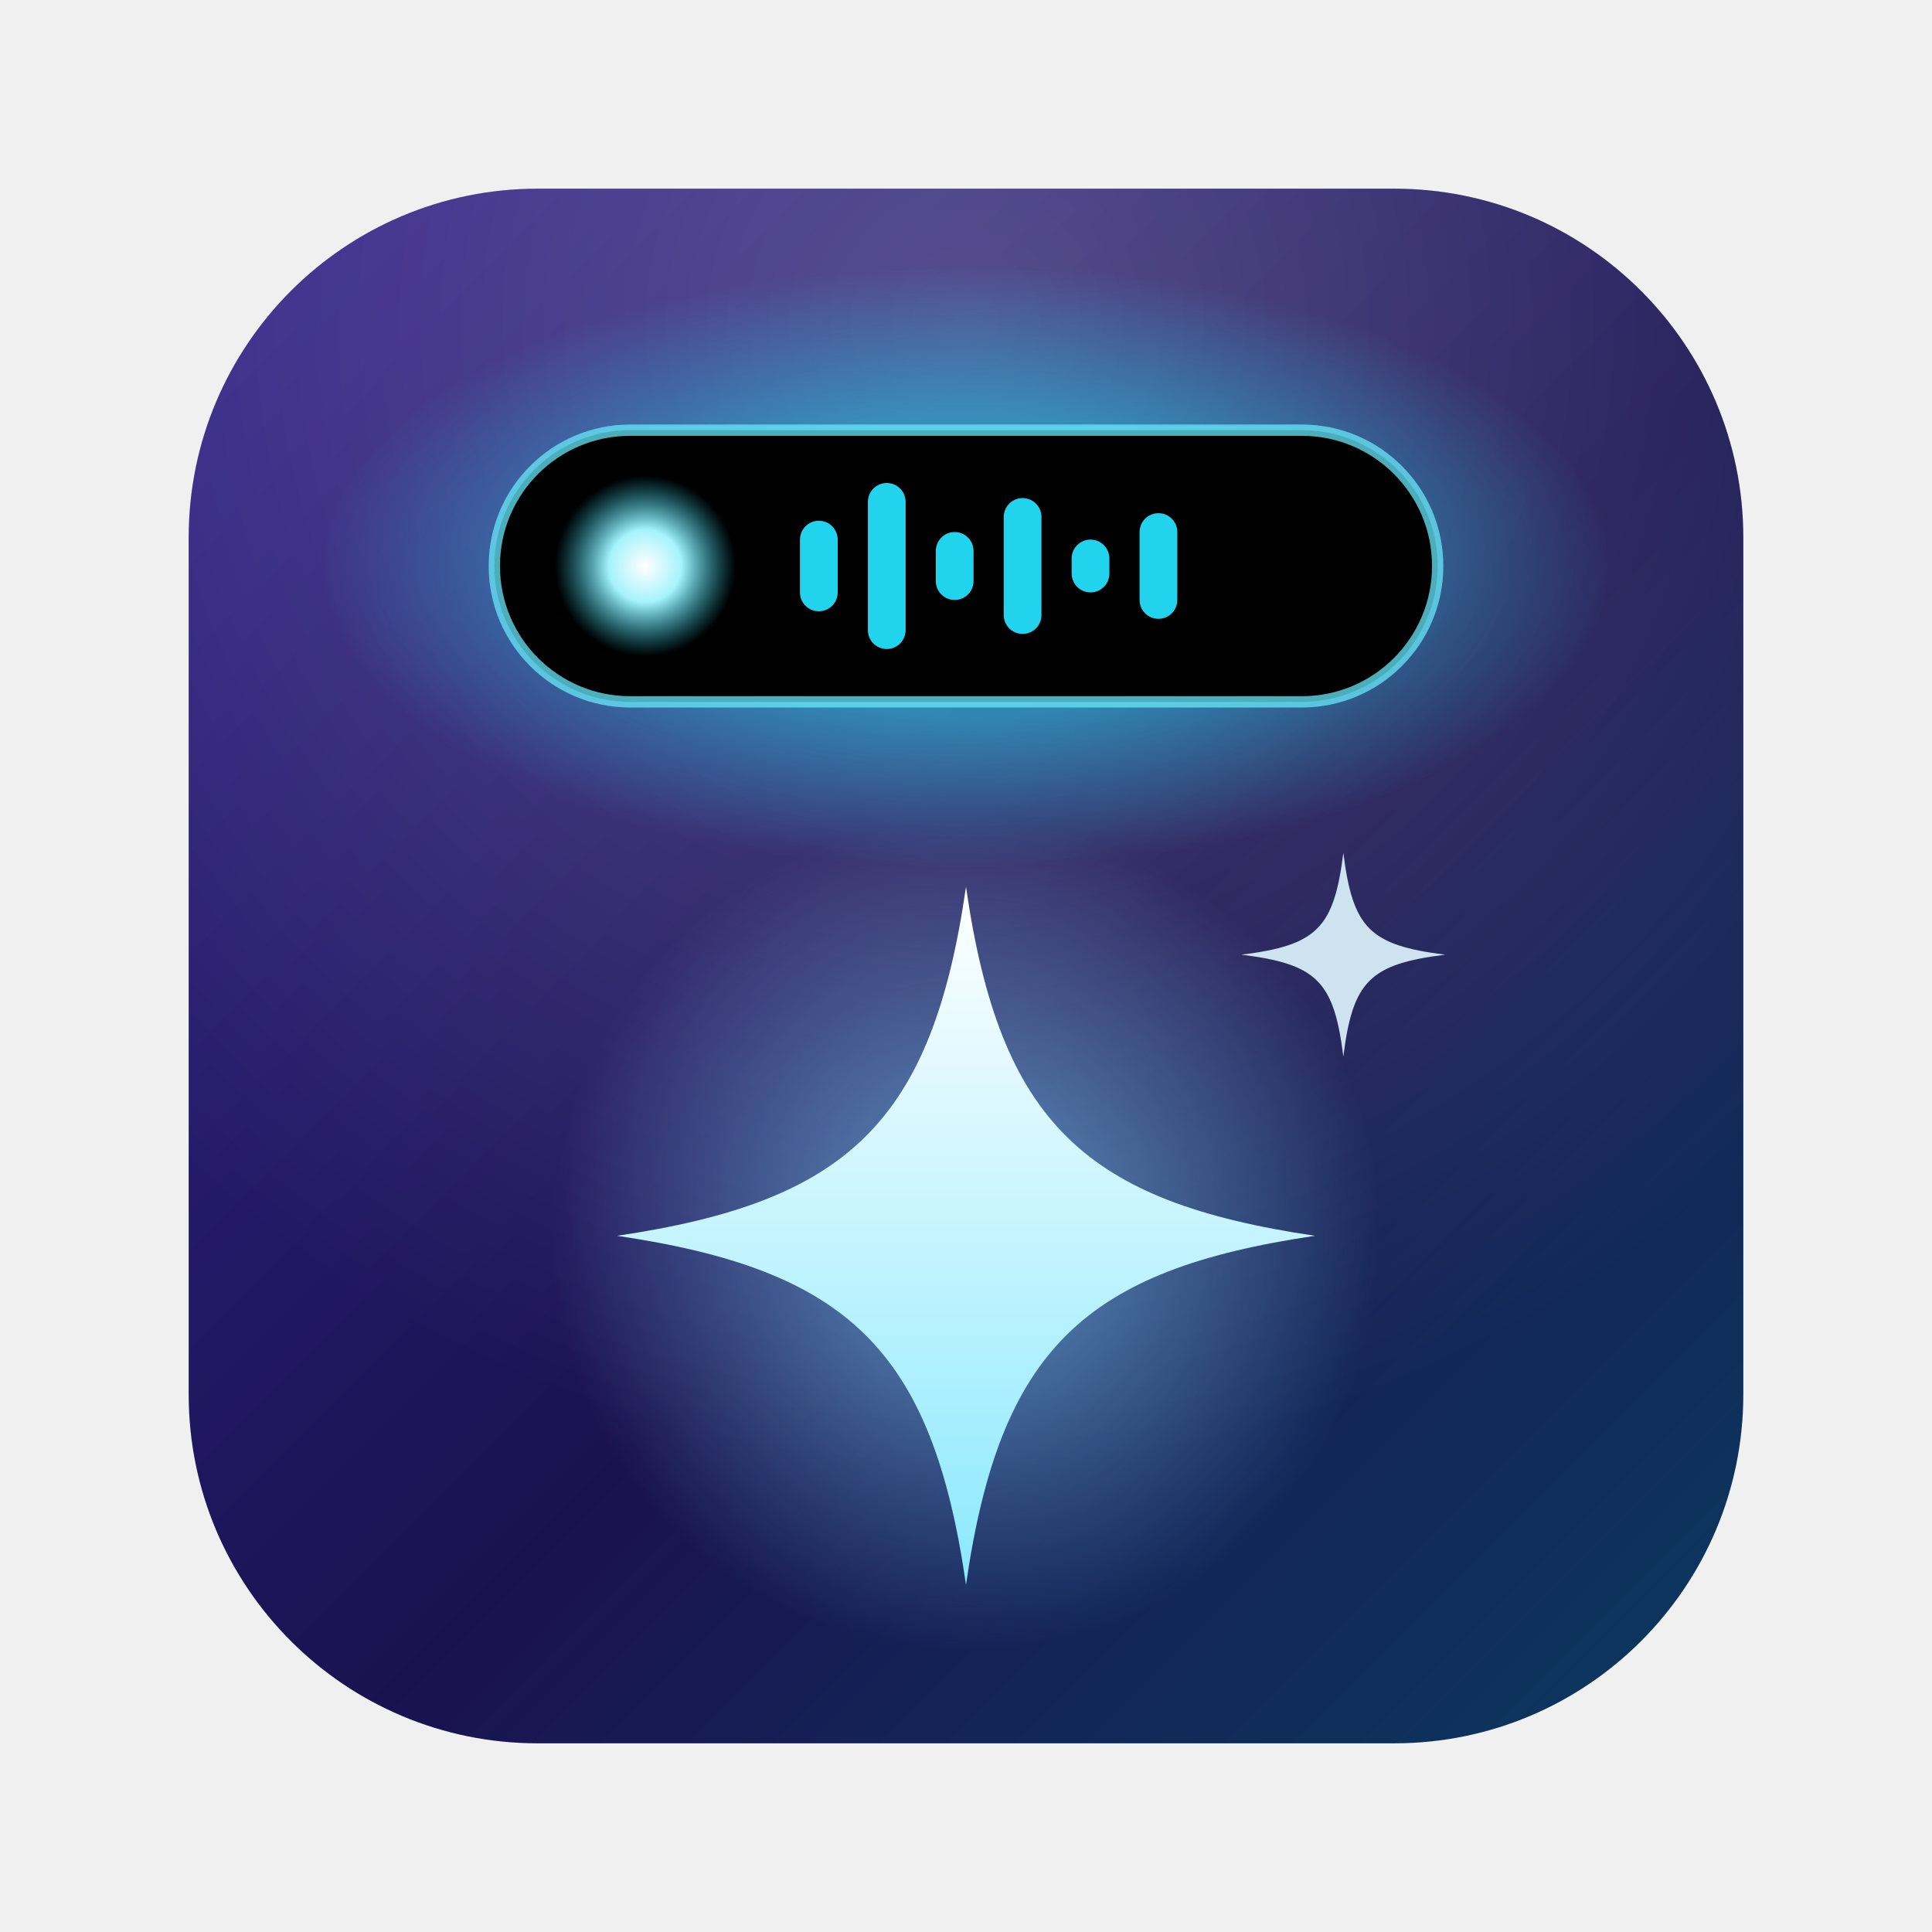
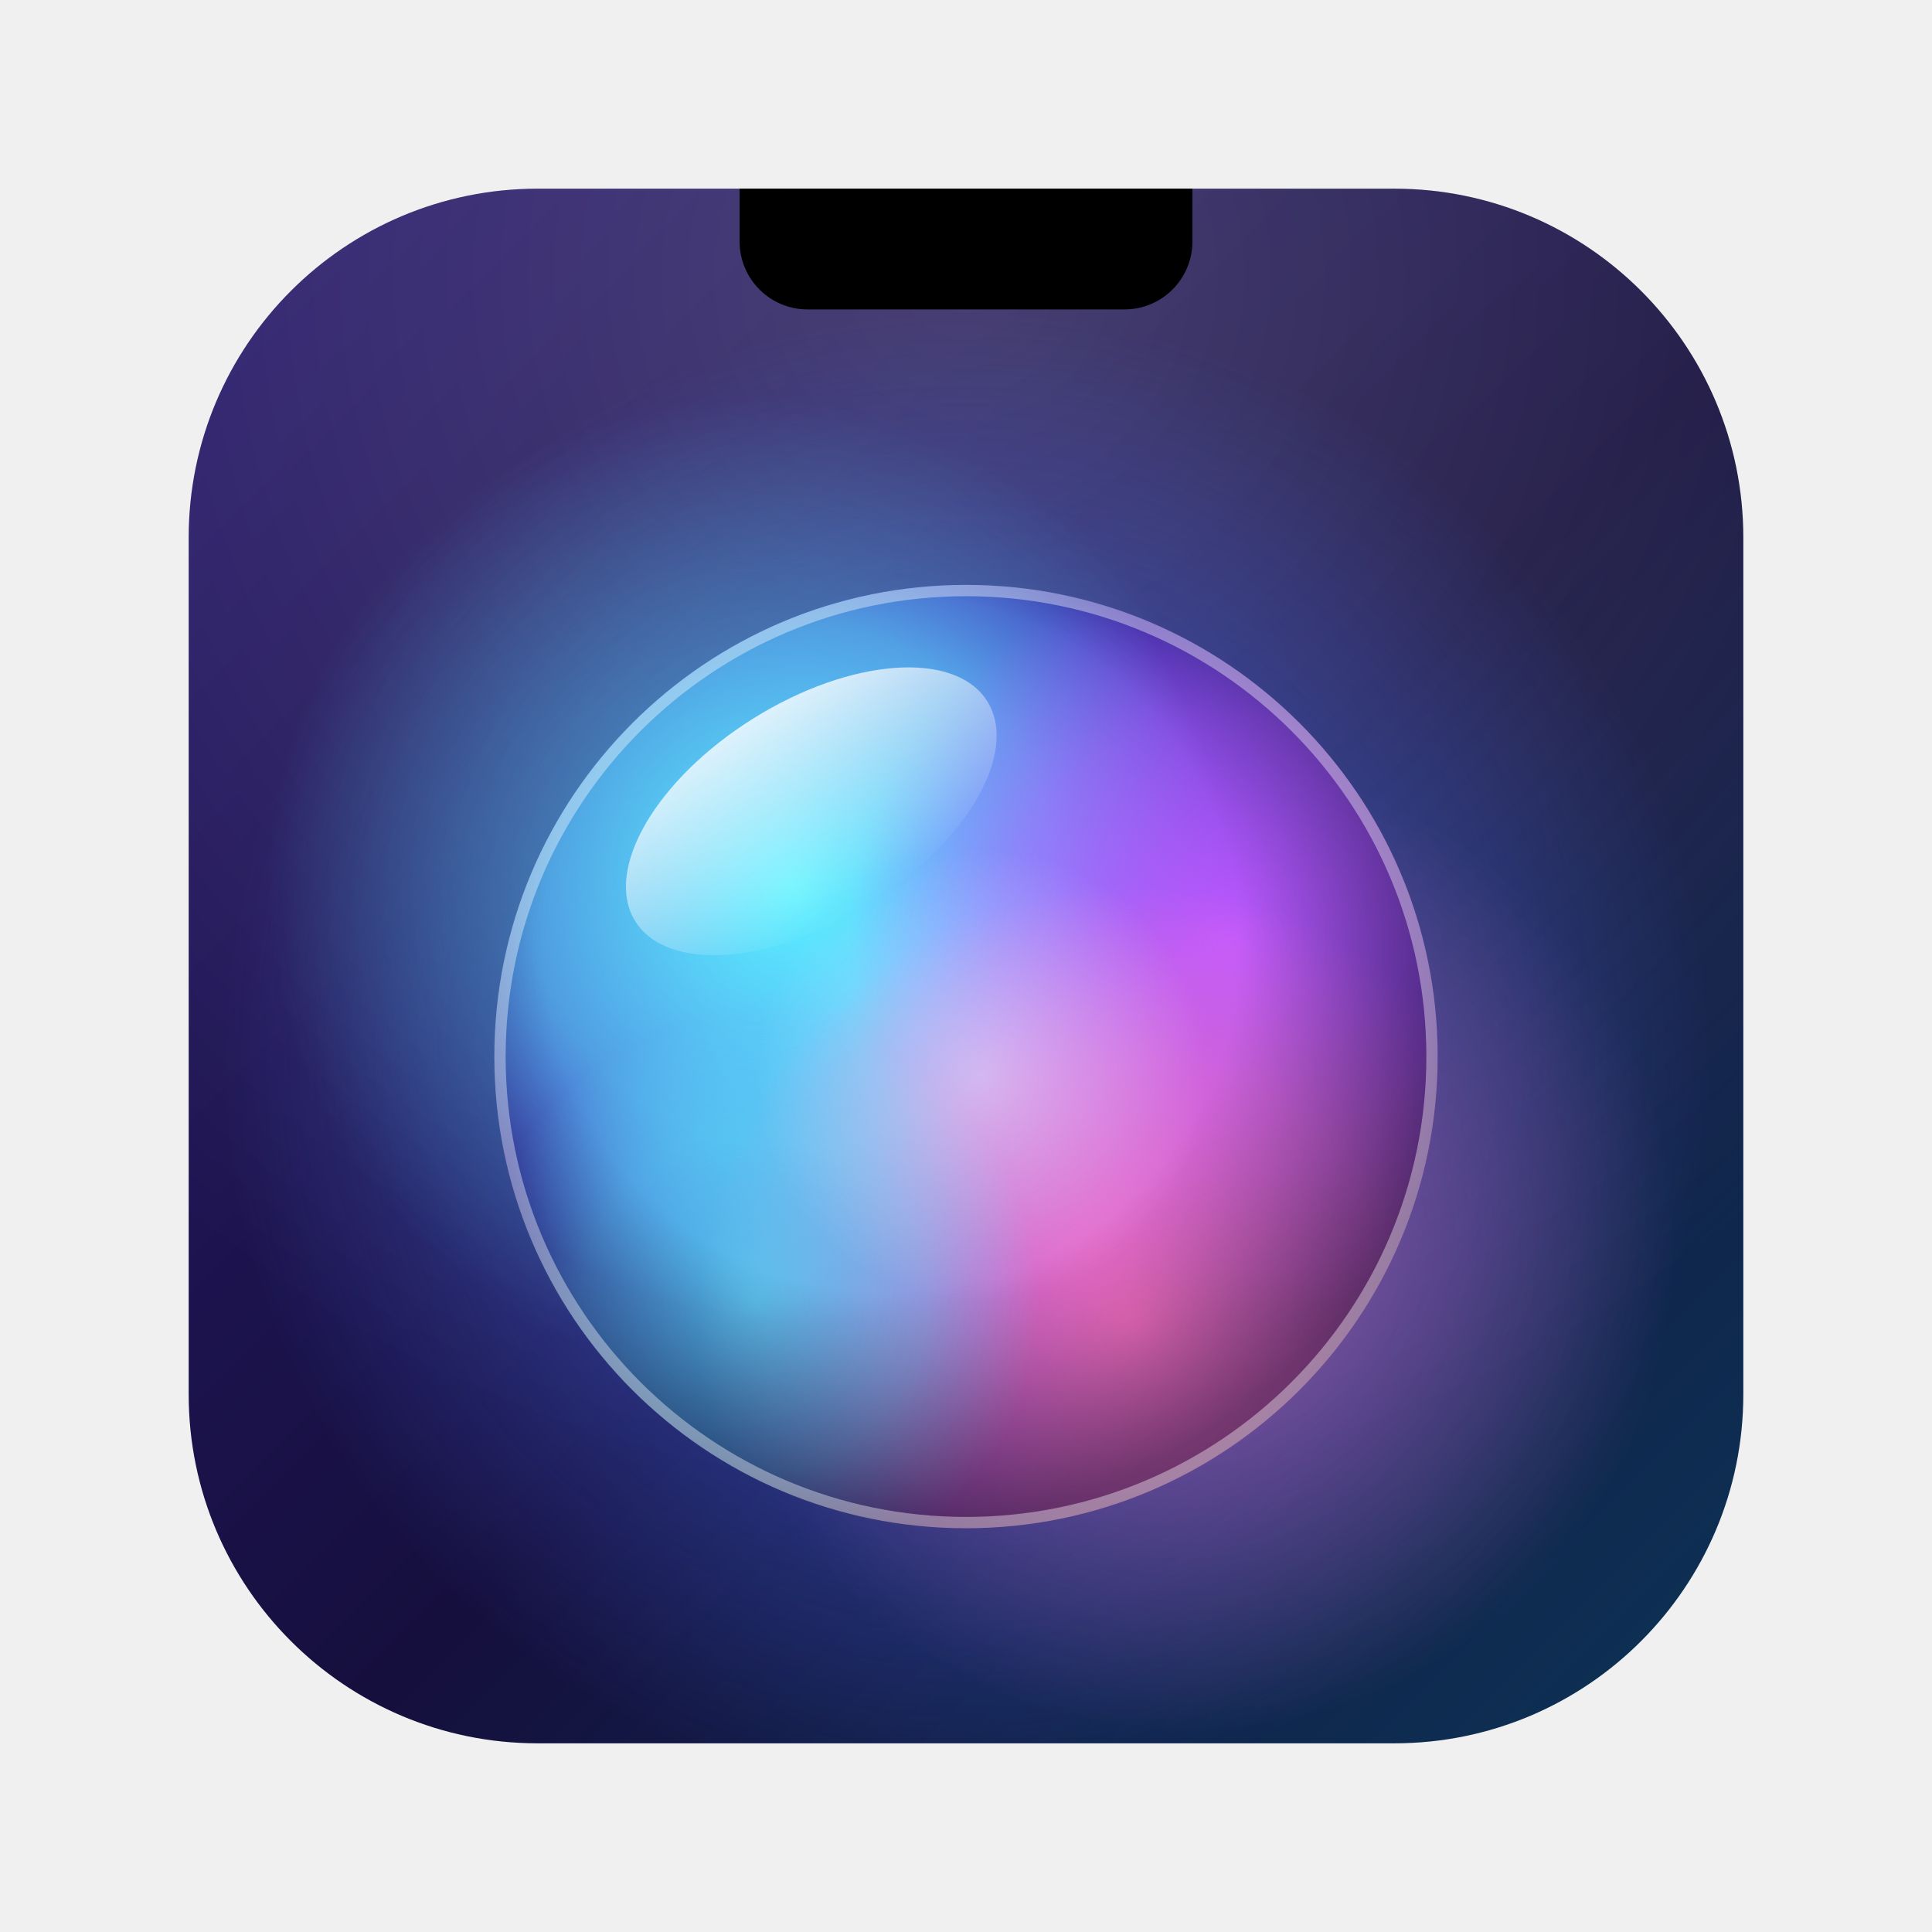
<svg xmlns="http://www.w3.org/2000/svg" width="1024" height="1024" viewBox="0 0 1024 1024">
  <defs>
    <linearGradient id="background" x1="0" y1="0" x2="1" y2="1">
-       <stop offset="0" stop-color="#34238a" />
-       <stop offset="0.55" stop-color="#1a1250" />
-       <stop offset="1" stop-color="#0b3a5e" />
+       <stop offset="0" stop-color="#2a1b6e" />
+       <stop offset="0.55" stop-color="#150f3d" />
+       <stop offset="1" stop-color="#0c3456" />
    </linearGradient>
-     <radialGradient id="topSheen" cx="0.5" cy="0.08" r="0.75">
-       <stop offset="0" stop-color="#ffffff" stop-opacity="0.22" />
+     <radialGradient id="topSheen" cx="0.5" cy="0.05" r="0.8">
+       <stop offset="0" stop-color="#ffffff" stop-opacity="0.18" />
      <stop offset="1" stop-color="#ffffff" stop-opacity="0" />
    </radialGradient>
-     <radialGradient id="pillGlow" cx="0.5" cy="0.5" r="0.5">
-       <stop offset="0.5" stop-color="#22d3ee" stop-opacity="0.5" />
-       <stop offset="1" stop-color="#22d3ee" stop-opacity="0" />
+     <radialGradient id="auraViolet" cx="0.5" cy="0.5" r="0.5">
+       <stop offset="0" stop-color="#BF59FF" stop-opacity="0.75" />
+       <stop offset="0.55" stop-color="#4D73FF" stop-opacity="0.35" />
+       <stop offset="1" stop-color="#4D73FF" stop-opacity="0" />
    </radialGradient>
-     <radialGradient id="orb" cx="0.5" cy="0.5" r="0.5">
-       <stop offset="0" stop-color="#ffffff" />
-       <stop offset="0.4" stop-color="#a5f3fc" />
-       <stop offset="1" stop-color="#22d3ee" stop-opacity="0" />
+     <radialGradient id="auraCyan" cx="0.5" cy="0.5" r="0.5">
+       <stop offset="0" stop-color="#59F2FF" stop-opacity="0.55" />
+       <stop offset="1" stop-color="#59F2FF" stop-opacity="0" />
    </radialGradient>
-     <linearGradient id="sparkle" x1="0.5" y1="0" x2="0.5" y2="1">
-       <stop offset="0" stop-color="#ffffff" />
-       <stop offset="1" stop-color="#8be9fd" />
+     <radialGradient id="auraPink" cx="0.5" cy="0.5" r="0.5">
+       <stop offset="0" stop-color="#FF73CC" stop-opacity="0.5" />
+       <stop offset="1" stop-color="#FF73CC" stop-opacity="0" />
+     </radialGradient>
+     <radialGradient id="sphereBase" cx="0.45" cy="0.4" r="0.65">
+       <stop offset="0" stop-color="#6a5cff" />
+       <stop offset="1" stop-color="#2b1f8f" />
+     </radialGradient>
+     <radialGradient id="blobCyan" cx="0.5" cy="0.5" r="0.5">
+       <stop offset="0" stop-color="#59F2FF" />
+       <stop offset="0.6" stop-color="#59F2FF" stop-opacity="0.55" />
+       <stop offset="1" stop-color="#59F2FF" stop-opacity="0" />
+     </radialGradient>
+     <radialGradient id="blobPink" cx="0.5" cy="0.5" r="0.5">
+       <stop offset="0" stop-color="#FF73CC" />
+       <stop offset="0.6" stop-color="#FF73CC" stop-opacity="0.5" />
+       <stop offset="1" stop-color="#FF73CC" stop-opacity="0" />
+     </radialGradient>
+     <radialGradient id="blobViolet" cx="0.5" cy="0.5" r="0.5">
+       <stop offset="0" stop-color="#BF59FF" />
+       <stop offset="0.6" stop-color="#BF59FF" stop-opacity="0.5" />
+       <stop offset="1" stop-color="#BF59FF" stop-opacity="0" />
+     </radialGradient>
+     <radialGradient id="blobLight" cx="0.5" cy="0.5" r="0.5">
+       <stop offset="0" stop-color="#ffffff" stop-opacity="0.85" />
+       <stop offset="1" stop-color="#ffffff" stop-opacity="0" />
+     </radialGradient>
+     <radialGradient id="depthShade" cx="0.42" cy="0.38" r="0.62">
+       <stop offset="0.6" stop-color="#000000" stop-opacity="0" />
+       <stop offset="1" stop-color="#000000" stop-opacity="0.42" />
+     </radialGradient>
+     <linearGradient id="gloss" x1="0" y1="0" x2="0" y2="1">
+       <stop offset="0" stop-color="#ffffff" stop-opacity="0.8" />
+       <stop offset="1" stop-color="#ffffff" stop-opacity="0" />
    </linearGradient>
-     <radialGradient id="sparkleGlow" cx="0.5" cy="0.5" r="0.5">
-       <stop offset="0" stop-color="#7dd3fc" stop-opacity="0.65" />
-       <stop offset="1" stop-color="#7dd3fc" stop-opacity="0" />
-     </radialGradient>
+     <clipPath id="squircle">
+       <rect x="100" y="100" width="824" height="824" rx="185" />
+     </clipPath>
+     <clipPath id="sphere">
+       <circle cx="512" cy="560" r="250" />
+     </clipPath>
  </defs>
-   <rect x="100" y="100" width="824" height="824" rx="185" fill="url(#background)" />
-   <rect x="100" y="100" width="824" height="824" rx="185" fill="url(#topSheen)" />
-   <ellipse cx="512" cy="300" rx="340" ry="160" fill="url(#pillGlow)" />
-   <rect x="262" y="228" width="500" height="144" rx="72" fill="#000000" />
-   <rect x="262" y="228" width="500" height="144" rx="72" fill="none" stroke="#67e8f9" stroke-opacity="0.75" stroke-width="6" />
-   <circle cx="342" cy="300" r="48" fill="url(#orb)" />
-   <g fill="#22d3ee">
-     <rect x="424" y="276" width="20" height="48" rx="10" />
-     <rect x="460" y="256" width="20" height="88" rx="10" />
-     <rect x="496" y="282" width="20" height="36" rx="10" />
-     <rect x="532" y="264" width="20" height="72" rx="10" />
-     <rect x="568" y="286" width="20" height="28" rx="10" />
-     <rect x="604" y="272" width="20" height="56" rx="10" />
+   <g clip-path="url(#squircle)">
+     <rect x="100" y="100" width="824" height="824" rx="185" fill="url(#background)" />
+     <rect x="100" y="100" width="824" height="824" rx="185" fill="url(#topSheen)" />
+     <circle cx="512" cy="560" r="400" fill="url(#auraViolet)" />
+     <circle cx="400" cy="470" r="260" fill="url(#auraCyan)" />
+     <circle cx="630" cy="660" r="260" fill="url(#auraPink)" />
+     <g clip-path="url(#sphere)">
+       <circle cx="512" cy="560" r="250" fill="url(#sphereBase)" />
+       <circle cx="420" cy="470" r="230" fill="url(#blobCyan)" />
+       <circle cx="650" cy="500" r="200" fill="url(#blobViolet)" />
+       <circle cx="600" cy="700" r="230" fill="url(#blobPink)" />
+       <circle cx="400" cy="690" r="150" fill="url(#blobCyan)" opacity="0.7" />
+       <circle cx="520" cy="570" r="120" fill="url(#blobLight)" opacity="0.5" />
+       <circle cx="512" cy="560" r="250" fill="url(#depthShade)" />
+     </g>
+     <ellipse cx="430" cy="430" rx="110" ry="58" fill="url(#gloss)" transform="rotate(-32 430 430)" />
+     <circle cx="512" cy="560" r="247" fill="none" stroke="#ffffff" stroke-opacity="0.38" stroke-width="6" />
+     <path d="M392 100 H632 V128 A36 36 0 0 1 596 164 H428 A36 36 0 0 1 392 128 Z" fill="#000000" />
  </g>
-   <circle cx="512" cy="655" r="220" fill="url(#sparkleGlow)" />
-   <path d="M512 470 C 530 595, 575 637, 697 655 C 575 673, 530 715, 512 840 C 494 715, 449 673, 327 655 C 449 637, 494 595, 512 470 Z" fill="url(#sparkle)" />
-   <path d="M712 452 C 717 492, 726 501, 766 506 C 726 511, 717 520, 712 560 C 707 520, 698 511, 658 506 C 698 501, 707 492, 712 452 Z" fill="#e0f7ff" fill-opacity="0.9" />
</svg>
